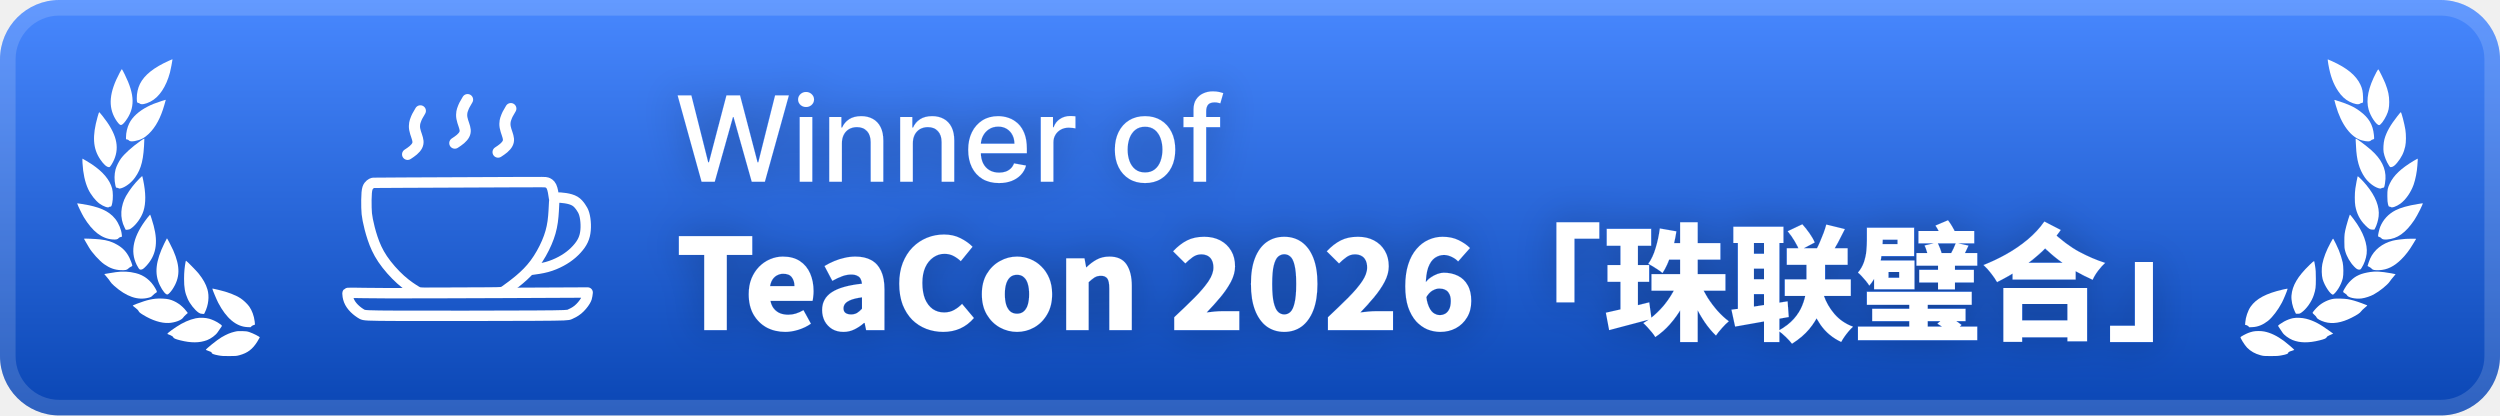
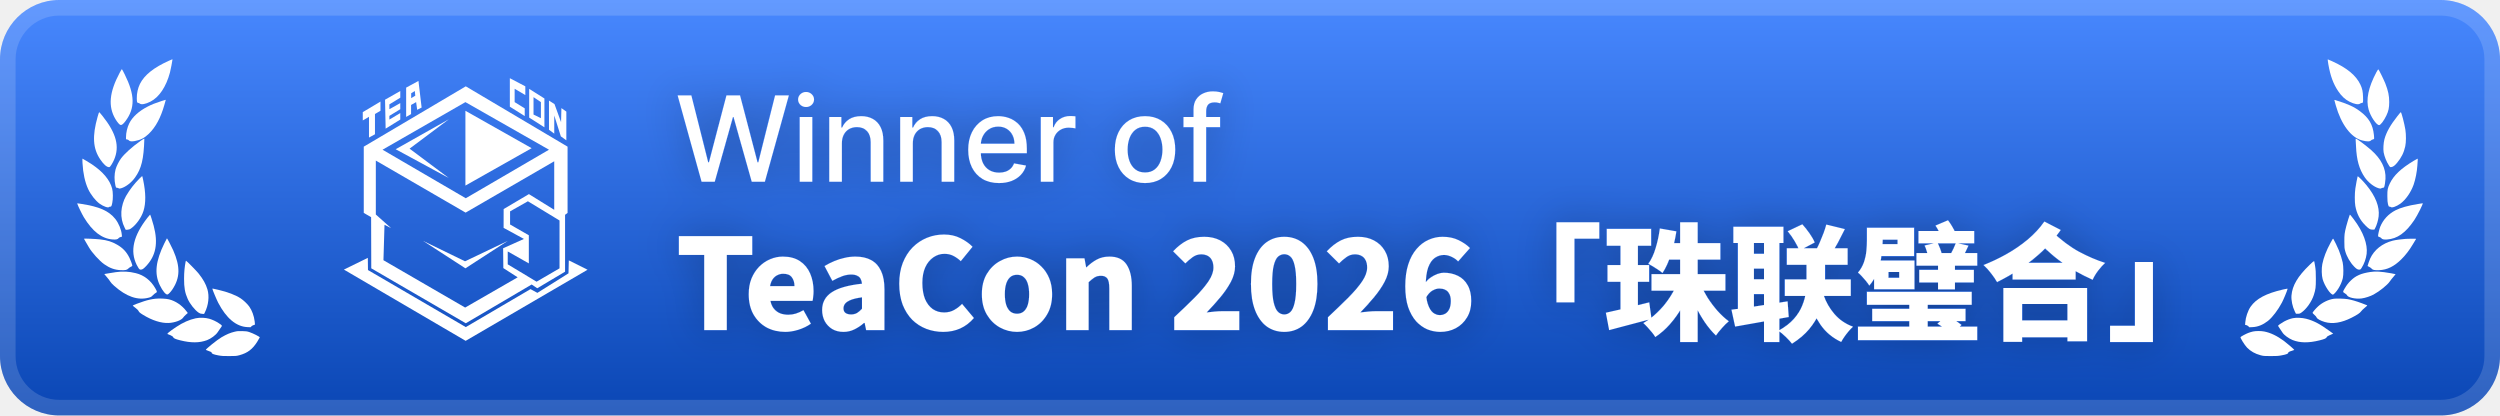
<svg xmlns="http://www.w3.org/2000/svg" width="337" height="56" viewBox="0 0 337 56" fill="none">
  <rect width="337" height="56" rx="8" fill="url(#paint0_linear_19_840)" />
  <rect x="1.05" y="1.05" width="334.9" height="53.9" rx="6.95" stroke="white" stroke-opacity="0.15" stroke-width="2.1" />
  <path d="M22.783 8.183C20.728 9.104 19.471 10.106 18.87 11.3C18.588 11.862 18.43 12.583 18.439 13.252C18.448 13.768 18.473 13.853 18.627 13.87C18.695 13.879 18.797 13.921 18.853 13.968C19.066 14.135 19.624 14.032 20.272 13.704C21.444 13.116 22.399 11.696 22.907 9.786C23.005 9.415 23.252 8.149 23.252 8.013C23.252 7.979 23.184 8.004 22.783 8.183Z" fill="white" />
  <path d="M16.137 9.799C14.73 12.438 14.551 14.348 15.561 16.053C15.809 16.471 16.099 16.812 16.244 16.846C16.401 16.888 16.619 16.722 16.913 16.326C18.226 14.578 18.196 12.805 16.802 10.008C16.614 9.629 16.444 9.317 16.427 9.317C16.41 9.317 16.278 9.535 16.137 9.799Z" fill="white" />
  <path d="M21.768 13.623C20.907 13.9 20.447 14.088 19.884 14.377C18.72 14.979 17.859 15.759 17.433 16.607C17.156 17.157 16.985 17.882 16.985 18.504V18.773L17.139 18.798C17.22 18.815 17.322 18.866 17.36 18.913C17.488 19.058 17.714 19.092 18.136 19.02C18.938 18.879 19.471 18.606 20.067 18.027C20.984 17.14 21.662 15.874 22.148 14.169C22.242 13.832 22.327 13.533 22.335 13.504C22.361 13.435 22.365 13.431 21.768 13.623Z" fill="white" />
  <path d="M13.157 15.742C12.415 18.355 12.522 20.034 13.52 21.497C13.976 22.17 14.389 22.532 14.696 22.532C14.794 22.532 14.845 22.481 15.012 22.221C15.123 22.055 15.289 21.744 15.378 21.535C16.15 19.749 15.681 17.971 13.831 15.648C13.596 15.354 13.387 15.115 13.37 15.115C13.349 15.115 13.251 15.396 13.157 15.742Z" fill="white" />
  <path d="M18.925 19.003C17.77 19.83 16.794 20.712 16.312 21.36C16.03 21.74 15.69 22.417 15.579 22.831C15.4 23.496 15.395 24.272 15.557 25.001C15.621 25.274 15.638 25.303 15.728 25.303C15.788 25.303 15.898 25.333 15.975 25.372C16.107 25.436 16.141 25.436 16.35 25.372C16.956 25.193 17.719 24.609 18.188 23.952C19.07 22.729 19.377 21.467 19.458 18.726C19.458 18.649 19.322 18.721 18.925 19.003Z" fill="white" />
  <path d="M11.12 21.966C11.192 23.351 11.452 24.558 11.887 25.495C12.232 26.237 12.884 27.068 13.426 27.456C13.954 27.836 14.607 28.062 14.705 27.904C14.717 27.878 14.786 27.861 14.854 27.861C15.007 27.861 15.037 27.81 15.135 27.35C15.25 26.817 15.238 25.87 15.114 25.41C14.803 24.255 13.895 23.168 12.399 22.157C12.079 21.944 11.149 21.382 11.115 21.382C11.102 21.382 11.102 21.646 11.12 21.966Z" fill="white" />
  <path d="M18.793 24.076C18.021 24.869 17.531 25.508 16.994 26.412C16.649 26.996 16.393 27.853 16.359 28.552C16.32 29.315 16.465 30.023 16.802 30.692L16.947 30.982L17.199 30.965C17.386 30.952 17.493 30.913 17.629 30.82C18.35 30.325 19.061 29.332 19.343 28.432C19.675 27.375 19.663 25.99 19.3 24.267C19.241 23.969 19.177 23.726 19.164 23.726C19.147 23.726 18.98 23.884 18.793 24.076Z" fill="white" />
  <path d="M10.433 27.495C10.476 27.682 11.06 28.889 11.294 29.272C12.475 31.216 13.737 32.184 15.22 32.282C15.66 32.312 15.886 32.256 15.988 32.103C16.022 32.047 16.133 31.983 16.248 31.954L16.444 31.898L16.414 31.613C16.354 30.943 15.992 30.082 15.536 29.507C14.671 28.424 13.375 27.853 10.941 27.482L10.412 27.405L10.433 27.495Z" fill="white" />
  <path d="M19.88 29.345C17.974 31.787 17.505 33.834 18.422 35.697C18.507 35.867 18.631 36.084 18.695 36.174C18.801 36.319 18.844 36.344 18.972 36.344C19.189 36.344 19.317 36.264 19.68 35.884C21.018 34.482 21.342 32.785 20.715 30.423C20.553 29.826 20.268 28.927 20.234 28.927C20.217 28.927 20.059 29.114 19.88 29.345Z" fill="white" />
  <path d="M22.169 32.772C20.976 35.198 20.788 36.899 21.547 38.455C21.922 39.23 22.361 39.755 22.583 39.695C22.715 39.661 22.996 39.371 23.226 39.034C24.288 37.449 24.322 35.961 23.35 33.744C23.141 33.267 22.544 32.124 22.506 32.124C22.497 32.124 22.348 32.418 22.169 32.772Z" fill="white" />
  <path d="M11.316 32.18C11.316 32.192 11.427 32.393 11.567 32.623C11.704 32.853 11.895 33.181 11.993 33.352C12.399 34.051 13.409 35.168 14.044 35.615C14.786 36.14 15.468 36.383 16.282 36.417C16.9 36.443 17.117 36.396 17.305 36.195C17.373 36.114 17.527 36.012 17.638 35.965C17.748 35.918 17.838 35.85 17.838 35.82C17.838 35.697 17.612 35.078 17.454 34.759C17.049 33.944 16.563 33.429 15.783 32.981C15.071 32.572 14.47 32.384 13.511 32.273C12.94 32.205 11.316 32.133 11.316 32.18Z" fill="white" />
  <path d="M25.025 35.266C24.885 35.965 24.816 36.69 24.812 37.559C24.808 38.783 24.931 39.469 25.302 40.296C25.601 40.965 26.266 41.801 26.769 42.142C26.939 42.261 27.033 42.291 27.246 42.304L27.511 42.321L27.613 42.117C28.103 41.145 28.239 39.942 27.962 39.009C27.749 38.288 27.387 37.64 26.76 36.856C26.483 36.507 25.145 35.151 25.081 35.151C25.064 35.151 25.038 35.202 25.025 35.266Z" fill="white" />
  <path d="M15.621 36.685C15.327 36.728 14.862 36.801 14.581 36.852C14.304 36.899 14.069 36.941 14.057 36.941C14.048 36.941 14.197 37.12 14.389 37.338C14.581 37.555 14.79 37.828 14.854 37.947C14.926 38.08 15.127 38.297 15.391 38.531C17.041 39.994 18.571 40.518 20.033 40.13C20.345 40.049 20.396 40.019 20.609 39.802C20.737 39.67 20.916 39.525 21.005 39.478C21.201 39.376 21.197 39.333 20.946 38.885C20.336 37.807 19.424 37.095 18.307 36.822C17.378 36.592 16.559 36.553 15.621 36.685Z" fill="white" />
  <path d="M28.623 38.919C28.623 39.022 29.203 40.407 29.412 40.808C30.503 42.905 31.842 44.022 33.338 44.094L33.769 44.112L33.901 43.984C33.978 43.911 34.105 43.839 34.186 43.822C34.267 43.809 34.348 43.779 34.357 43.758C34.37 43.741 34.357 43.545 34.331 43.327C34.242 42.581 33.969 41.844 33.594 41.315C33.359 40.983 32.818 40.467 32.46 40.232C31.765 39.772 30.712 39.367 29.433 39.069C28.709 38.902 28.623 38.885 28.623 38.919Z" fill="white" />
  <path d="M20.963 40.266C20.451 40.322 19.978 40.424 19.394 40.612C18.742 40.821 17.906 41.145 17.893 41.191C17.889 41.209 18.051 41.349 18.252 41.498C18.477 41.669 18.639 41.827 18.669 41.903C18.742 42.078 18.857 42.176 19.27 42.432C20.507 43.195 21.739 43.587 22.762 43.536C23.567 43.493 24.467 43.161 24.68 42.824C24.735 42.739 24.897 42.56 25.047 42.428L25.315 42.193L25.136 41.959C24.531 41.157 23.665 40.569 22.779 40.352C22.361 40.249 21.496 40.211 20.963 40.266Z" fill="white" />
  <path d="M26.385 42.905C25.524 43.089 24.659 43.472 23.75 44.078C22.77 44.734 22.408 45.041 22.617 45.041C22.642 45.041 22.8 45.105 22.975 45.186C23.201 45.288 23.303 45.365 23.341 45.45C23.422 45.616 23.614 45.702 24.296 45.876C25.754 46.243 26.884 46.234 27.903 45.855C28.431 45.655 29.079 45.177 29.331 44.798C29.42 44.666 29.595 44.414 29.719 44.235C29.987 43.864 30 43.907 29.497 43.57C29.096 43.302 28.678 43.11 28.218 42.969C27.698 42.816 26.948 42.79 26.385 42.905Z" fill="white" />
  <path d="M31.628 44.717C31.023 44.862 30.567 45.054 29.842 45.476C29.271 45.808 27.677 47.096 27.749 47.168C27.766 47.181 27.945 47.249 28.146 47.322C28.457 47.428 28.521 47.467 28.529 47.547C28.551 47.693 28.798 47.786 29.433 47.906C29.885 47.987 30.107 48.004 30.904 47.999C31.786 47.999 31.867 47.991 32.268 47.884C33.372 47.586 34.046 47.074 34.676 46.064C34.864 45.761 35.017 45.497 35.017 45.48C35.017 45.386 34.118 44.93 33.611 44.764C33.304 44.661 33.159 44.645 32.652 44.632C32.136 44.619 31.995 44.627 31.628 44.717Z" fill="white" />
-   <path d="M54.944 20.808C55.216 20.629 55.488 20.45 55.713 20.255C55.939 20.061 56.118 19.851 56.224 19.647C56.329 19.444 56.361 19.247 56.343 19.036C56.324 18.825 56.256 18.599 56.163 18.323C56.07 18.048 55.953 17.724 55.901 17.421C55.849 17.118 55.864 16.838 55.9 16.63C55.935 16.422 55.992 16.286 56.042 16.154C56.092 16.021 56.133 15.892 56.236 15.69C56.339 15.489 56.502 15.216 56.665 14.943" stroke="white" stroke-width="1.5" stroke-linecap="round" />
-   <path d="M67.14 20.506C67.412 20.327 67.684 20.148 67.909 19.953C68.135 19.759 68.314 19.548 68.419 19.345C68.525 19.142 68.557 18.945 68.538 18.734C68.52 18.523 68.451 18.297 68.359 18.021C68.266 17.746 68.148 17.421 68.097 17.119C68.045 16.816 68.06 16.535 68.095 16.328C68.131 16.119 68.188 15.984 68.238 15.852C68.287 15.719 68.329 15.59 68.432 15.388C68.534 15.187 68.698 14.914 68.861 14.64" stroke="white" stroke-width="1.5" stroke-linecap="round" />
-   <path d="M61.307 19.294C61.579 19.115 61.85 18.936 62.076 18.741C62.301 18.547 62.481 18.336 62.586 18.133C62.692 17.93 62.723 17.733 62.705 17.522C62.687 17.311 62.618 17.085 62.525 16.809C62.432 16.534 62.315 16.209 62.264 15.906C62.212 15.604 62.226 15.323 62.262 15.115C62.298 14.907 62.355 14.772 62.404 14.639C62.454 14.507 62.496 14.377 62.599 14.176C62.701 13.975 62.864 13.701 63.028 13.428" stroke="white" stroke-width="1.5" stroke-linecap="round" />
-   <path d="M78.891 39.432C78.565 39.434 57.682 39.544 52.279 39.523C46.877 39.502 46.839 39.402 46.839 39.554C46.839 39.706 46.877 40.11 47.026 40.497C47.175 40.884 47.435 41.255 47.77 41.585C48.104 41.915 48.498 42.195 48.791 42.356C49.084 42.517 49.268 42.555 53.849 42.57C58.431 42.584 67.409 42.574 71.941 42.55C76.474 42.527 76.561 42.489 76.815 42.375C77.07 42.261 77.493 42.071 77.894 41.743C78.295 41.416 78.675 40.95 78.886 40.594C79.098 40.238 79.128 40.063 79.163 39.836C79.198 39.609 79.206 39.535 79.217 39.431C79.217 39.431 79.217 39.431 78.891 39.432Z" stroke="white" stroke-width="1.4" stroke-linecap="round" stroke-linejoin="round" />
-   <path d="M74.69 26.733C74.603 26.12 74.516 25.507 74.338 25.14C74.16 24.774 73.891 24.656 73.71 24.596C73.528 24.537 73.434 24.536 69.588 24.553C65.742 24.569 58.145 24.603 54.317 24.62C50.489 24.637 50.43 24.639 50.359 24.645C50.288 24.652 50.205 24.663 50.088 24.725C49.971 24.786 49.821 24.897 49.697 25.063C49.574 25.229 49.48 25.443 49.432 25.978C49.384 26.513 49.382 27.365 49.398 27.987C49.413 28.609 49.447 29 49.575 29.651C49.702 30.302 49.924 31.211 50.228 32.121C50.533 33.031 50.921 33.941 51.575 34.914C52.23 35.888 53.152 36.926 54.012 37.696C54.873 38.466 55.672 38.968 56.087 39.219C56.502 39.47 56.534 39.47 58.402 39.464C60.27 39.458 63.974 39.447 65.841 39.435C67.709 39.423 67.741 39.411 68.142 39.125C68.543 38.84 69.314 38.281 70.044 37.665C70.774 37.049 71.462 36.377 72.091 35.53C72.72 34.684 73.29 33.663 73.702 32.706C74.115 31.749 74.366 30.87 74.504 29.89C74.642 28.909 74.666 27.817 74.702 27.251C74.738 26.685 74.785 26.637 75.042 26.627C75.3 26.616 75.766 26.643 76.229 26.715C76.692 26.788 77.151 26.907 77.499 27.116C77.847 27.326 78.085 27.627 78.282 27.909C78.48 28.191 78.638 28.454 78.753 28.843C78.868 29.233 78.941 29.747 78.957 30.259C78.974 30.771 78.935 31.28 78.823 31.733C78.711 32.186 78.527 32.583 78.239 32.994C77.95 33.406 77.559 33.831 77.123 34.208C76.686 34.586 76.205 34.916 75.637 35.221C75.07 35.526 74.415 35.806 73.713 35.996C73.011 36.186 72.261 36.287 71.511 36.387" stroke="white" stroke-width="1.4" stroke-linecap="round" />
+   <path d="M68.727 10.542V14.381L70.733 15.645V14.603L69.374 13.766V11.964L70.813 12.817V11.637L68.727 10.542Z" fill="white" />
+   <path d="M71.333 11.98V15.851L73.388 17.163V13.275L71.333 11.98ZM72.915 15.93L71.919 15.441V13.094L72.915 13.766V15.93Z" fill="white" />
+   <path d="M74.003 13.559V17.494L74.714 18.016V15.567L75.6 18.38L76.343 18.917V15.045L75.678 14.572L75.632 16.467L74.747 14.034L74.003 13.559Z" fill="white" />
+   <path d="M48.902 15.114L51.288 13.692V14.934L50.546 15.367V18.1L49.739 18.542V15.745L48.902 16.236V15.114Z" fill="white" />
+   <path d="M51.905 13.439L53.958 12.27V13.17L52.489 14.07V14.719L53.958 13.897V14.719L52.489 15.619V16.117L53.958 15.241V16.117L51.983 17.342L51.905 13.439Z" fill="white" />
+   <path d="M56.408 10.911L54.749 11.811V15.761L55.413 15.381V14.148L56.093 13.764L56.235 14.805L56.835 14.497L56.408 10.909V10.911ZM55.428 13.233V12.569L55.917 12.269L55.98 12.9L55.427 13.231L55.428 13.233Z" fill="white" />
+   <path d="M57.035 32.473L62.738 36.17L68.442 32.473L62.686 35.223L57.035 32.473Z" fill="white" />
+   <path d="M53.336 20.117L60.51 24.005L55.211 20.039L60.51 16.072L53.336 20.117Z" fill="white" />
+   <path d="M62.738 14.934V25.016L71.666 19.975L62.738 14.934Z" fill="white" />
+   <path d="M62.786 11.637L49.035 19.769V28.702L50.027 29.273L50.047 36.17L62.788 43.575L71.668 38.35L72.421 38.856L76.171 36.623V28.955L76.508 28.702V19.769L62.786 11.637ZM62.738 13.766L74.003 20.181L62.785 26.723L51.566 20.181L62.736 13.766H62.738ZM62.702 41.459L51.689 35.077L51.831 30.305L52.716 30.747L50.661 28.914V21.645L62.764 28.661L74.71 21.741V28.283L71.297 26.166L67.891 28.181L67.885 30.716L70.628 32.209L67.821 33.464L67.85 36.139L69.78 37.383L62.702 41.459ZM75.427 36.17L72.33 37.972L68.442 35.633V33.895L71.286 35.506V31.714L68.758 30.261V28.491L71.16 27.131L75.425 29.722V36.169L75.427 36.17Z" fill="white" />
+   <path d="M49.582 34.759L46.358 36.339L62.771 45.945L79.202 36.361L76.674 35.097L76.632 36.845L72.439 39.478L71.513 38.974L62.786 44.092L49.603 36.403L49.582 34.759Z" fill="white" />
  <g filter="url(#filter0_d_19_840)">
    <path d="M94.574 24.5L91.347 12.864H93.194L95.461 21.875H95.569L97.927 12.864H99.756L102.114 21.881H102.222L104.483 12.864H106.336L103.103 24.5H101.336L98.887 15.784H98.796L96.347 24.5H94.574ZM107.8 24.5V15.773H109.499V24.5H107.8ZM108.658 14.426C108.363 14.426 108.109 14.328 107.897 14.131C107.689 13.93 107.584 13.691 107.584 13.415C107.584 13.134 107.689 12.896 107.897 12.699C108.109 12.498 108.363 12.398 108.658 12.398C108.954 12.398 109.206 12.498 109.414 12.699C109.626 12.896 109.732 13.134 109.732 13.415C109.732 13.691 109.626 13.93 109.414 14.131C109.206 14.328 108.954 14.426 108.658 14.426ZM113.483 19.318V24.5H111.785V15.773H113.415V17.193H113.523C113.724 16.731 114.038 16.36 114.466 16.079C114.898 15.799 115.442 15.659 116.097 15.659C116.692 15.659 117.213 15.784 117.66 16.034C118.107 16.28 118.453 16.648 118.699 17.136C118.946 17.625 119.069 18.229 119.069 18.949V24.5H117.37V19.153C117.37 18.521 117.205 18.026 116.876 17.671C116.546 17.311 116.093 17.131 115.518 17.131C115.124 17.131 114.773 17.216 114.466 17.386C114.163 17.557 113.923 17.807 113.745 18.136C113.571 18.462 113.483 18.856 113.483 19.318ZM123.046 19.318V24.5H121.347V15.773H122.978V17.193H123.086C123.287 16.731 123.601 16.36 124.029 16.079C124.461 15.799 125.004 15.659 125.66 15.659C126.254 15.659 126.775 15.784 127.222 16.034C127.669 16.28 128.016 16.648 128.262 17.136C128.508 17.625 128.631 18.229 128.631 18.949V24.5H126.932V19.153C126.932 18.521 126.768 18.026 126.438 17.671C126.108 17.311 125.656 17.131 125.08 17.131C124.686 17.131 124.336 17.216 124.029 17.386C123.726 17.557 123.485 17.807 123.307 18.136C123.133 18.462 123.046 18.856 123.046 19.318ZM134.671 24.676C133.811 24.676 133.071 24.492 132.449 24.125C131.832 23.754 131.355 23.233 131.018 22.562C130.684 21.888 130.518 21.099 130.518 20.193C130.518 19.299 130.684 18.511 131.018 17.829C131.355 17.148 131.824 16.616 132.427 16.233C133.033 15.85 133.741 15.659 134.552 15.659C135.044 15.659 135.521 15.741 135.983 15.903C136.446 16.066 136.86 16.322 137.228 16.671C137.595 17.019 137.885 17.472 138.097 18.028C138.309 18.581 138.415 19.254 138.415 20.046V20.648H131.478V19.375H136.751C136.751 18.928 136.66 18.532 136.478 18.188C136.296 17.839 136.04 17.564 135.711 17.364C135.385 17.163 135.002 17.062 134.563 17.062C134.086 17.062 133.669 17.18 133.313 17.415C132.961 17.646 132.688 17.949 132.495 18.324C132.305 18.695 132.211 19.099 132.211 19.534V20.528C132.211 21.112 132.313 21.608 132.518 22.017C132.726 22.426 133.016 22.739 133.387 22.954C133.758 23.167 134.192 23.273 134.688 23.273C135.01 23.273 135.304 23.227 135.569 23.136C135.834 23.042 136.063 22.901 136.256 22.716C136.449 22.53 136.597 22.301 136.699 22.028L138.307 22.318C138.179 22.792 137.947 23.206 137.614 23.562C137.285 23.915 136.87 24.189 136.37 24.386C135.874 24.579 135.307 24.676 134.671 24.676ZM140.3 24.5V15.773H141.942V17.159H142.033C142.192 16.689 142.473 16.32 142.874 16.051C143.279 15.778 143.738 15.642 144.249 15.642C144.355 15.642 144.48 15.646 144.624 15.653C144.772 15.661 144.887 15.671 144.971 15.682V17.307C144.903 17.288 144.781 17.267 144.607 17.244C144.433 17.218 144.259 17.204 144.084 17.204C143.683 17.204 143.325 17.29 143.01 17.46C142.7 17.627 142.454 17.86 142.272 18.159C142.09 18.454 141.999 18.792 141.999 19.171V24.5H140.3ZM154.351 24.676C153.533 24.676 152.819 24.489 152.209 24.114C151.599 23.739 151.126 23.214 150.789 22.54C150.452 21.866 150.283 21.078 150.283 20.176C150.283 19.271 150.452 18.479 150.789 17.801C151.126 17.123 151.599 16.597 152.209 16.222C152.819 15.847 153.533 15.659 154.351 15.659C155.17 15.659 155.884 15.847 156.493 16.222C157.103 16.597 157.577 17.123 157.914 17.801C158.251 18.479 158.42 19.271 158.42 20.176C158.42 21.078 158.251 21.866 157.914 22.54C157.577 23.214 157.103 23.739 156.493 24.114C155.884 24.489 155.17 24.676 154.351 24.676ZM154.357 23.25C154.887 23.25 155.327 23.11 155.675 22.829C156.024 22.549 156.281 22.176 156.448 21.71C156.618 21.244 156.704 20.731 156.704 20.171C156.704 19.614 156.618 19.102 156.448 18.636C156.281 18.167 156.024 17.79 155.675 17.506C155.327 17.222 154.887 17.079 154.357 17.079C153.823 17.079 153.38 17.222 153.028 17.506C152.679 17.79 152.42 18.167 152.249 18.636C152.082 19.102 151.999 19.614 151.999 20.171C151.999 20.731 152.082 21.244 152.249 21.71C152.42 22.176 152.679 22.549 153.028 22.829C153.38 23.11 153.823 23.25 154.357 23.25ZM164.469 15.773V17.136H159.537V15.773H164.469ZM160.89 24.5V14.761C160.89 14.216 161.009 13.763 161.248 13.403C161.486 13.04 161.803 12.769 162.197 12.591C162.59 12.409 163.019 12.318 163.481 12.318C163.822 12.318 164.113 12.347 164.356 12.403C164.598 12.456 164.778 12.506 164.895 12.551L164.498 13.926C164.418 13.903 164.316 13.877 164.191 13.847C164.066 13.812 163.914 13.796 163.736 13.796C163.323 13.796 163.028 13.898 162.85 14.102C162.676 14.307 162.589 14.602 162.589 14.989V24.5H160.89Z" fill="white" />
    <path d="M94.928 44.5V34.368H91.511V31.835H101.405V34.368H97.971V44.5H94.928ZM105.858 44.738C104.929 44.738 104.09 44.54 103.342 44.143C102.605 43.735 102.016 43.151 101.574 42.392C101.143 41.633 100.928 40.72 100.928 39.655C100.928 38.873 101.053 38.17 101.302 37.547C101.563 36.924 101.908 36.391 102.339 35.949C102.781 35.507 103.274 35.173 103.818 34.946C104.373 34.708 104.94 34.589 105.518 34.589C106.447 34.589 107.218 34.793 107.83 35.201C108.442 35.609 108.901 36.164 109.207 36.867C109.513 37.57 109.666 38.363 109.666 39.247C109.666 39.519 109.649 39.774 109.615 40.012C109.592 40.25 109.564 40.431 109.53 40.556H103.852C103.943 40.998 104.101 41.355 104.328 41.627C104.555 41.899 104.832 42.103 105.161 42.239C105.49 42.364 105.858 42.426 106.266 42.426C106.617 42.426 106.957 42.375 107.286 42.273C107.615 42.171 107.955 42.018 108.306 41.814L109.309 43.633C108.81 43.984 108.249 44.256 107.626 44.449C107.014 44.642 106.425 44.738 105.858 44.738ZM103.801 38.567H107.099C107.099 38.091 106.98 37.694 106.742 37.377C106.515 37.06 106.124 36.901 105.569 36.901C105.297 36.901 105.036 36.963 104.787 37.088C104.549 37.201 104.339 37.383 104.158 37.632C103.988 37.87 103.869 38.182 103.801 38.567ZM113.698 44.738C113.109 44.738 112.599 44.608 112.168 44.347C111.738 44.075 111.403 43.718 111.165 43.276C110.939 42.823 110.825 42.33 110.825 41.797C110.825 40.777 111.25 39.984 112.1 39.417C112.95 38.839 114.316 38.448 116.197 38.244C116.175 37.983 116.112 37.762 116.01 37.581C115.908 37.388 115.75 37.247 115.534 37.156C115.33 37.054 115.064 37.003 114.735 37.003C114.35 37.003 113.953 37.077 113.545 37.224C113.137 37.371 112.69 37.581 112.202 37.853L111.148 35.864C111.579 35.603 112.015 35.382 112.457 35.201C112.911 35.008 113.375 34.861 113.851 34.759C114.327 34.646 114.815 34.589 115.313 34.589C116.152 34.589 116.86 34.748 117.438 35.065C118.016 35.382 118.458 35.87 118.764 36.527C119.07 37.173 119.223 38 119.223 39.009V44.5H116.758L116.554 43.531H116.469C116.073 43.882 115.642 44.171 115.177 44.398C114.724 44.625 114.231 44.738 113.698 44.738ZM114.735 42.392C115.041 42.392 115.308 42.324 115.534 42.188C115.761 42.052 115.982 41.865 116.197 41.627V40.08C115.574 40.159 115.075 40.273 114.701 40.42C114.339 40.567 114.078 40.737 113.919 40.93C113.772 41.123 113.698 41.332 113.698 41.559C113.698 41.842 113.789 42.052 113.97 42.188C114.163 42.324 114.418 42.392 114.735 42.392ZM127.153 44.738C126.348 44.738 125.589 44.602 124.875 44.33C124.161 44.058 123.526 43.65 122.971 43.106C122.427 42.551 121.996 41.871 121.679 41.066C121.373 40.25 121.22 39.309 121.22 38.244C121.22 37.19 121.379 36.255 121.696 35.439C122.025 34.612 122.467 33.915 123.022 33.348C123.589 32.781 124.235 32.351 124.96 32.056C125.685 31.761 126.45 31.614 127.255 31.614C128.082 31.614 128.819 31.778 129.465 32.107C130.122 32.436 130.666 32.821 131.097 33.263L129.516 35.201C129.199 34.906 128.864 34.668 128.513 34.487C128.162 34.306 127.759 34.215 127.306 34.215C126.762 34.215 126.263 34.374 125.81 34.691C125.357 34.997 124.994 35.445 124.722 36.034C124.461 36.612 124.331 37.315 124.331 38.142C124.331 38.981 124.45 39.7 124.688 40.301C124.937 40.89 125.283 41.344 125.725 41.661C126.167 41.967 126.683 42.12 127.272 42.12C127.782 42.12 128.235 42.007 128.632 41.78C129.04 41.553 129.391 41.281 129.686 40.964L131.284 42.868C130.751 43.491 130.134 43.962 129.431 44.279C128.74 44.585 127.98 44.738 127.153 44.738ZM137.098 44.738C136.282 44.738 135.511 44.54 134.786 44.143C134.06 43.735 133.471 43.151 133.018 42.392C132.576 41.633 132.355 40.72 132.355 39.655C132.355 38.59 132.576 37.683 133.018 36.935C133.471 36.176 134.06 35.598 134.786 35.201C135.511 34.793 136.282 34.589 137.098 34.589C137.71 34.589 138.299 34.702 138.866 34.929C139.432 35.156 139.937 35.49 140.379 35.932C140.821 36.363 141.172 36.89 141.433 37.513C141.693 38.136 141.824 38.85 141.824 39.655C141.824 40.72 141.597 41.633 141.144 42.392C140.702 43.151 140.118 43.735 139.393 44.143C138.679 44.54 137.914 44.738 137.098 44.738ZM137.098 42.29C137.472 42.29 137.778 42.182 138.016 41.967C138.265 41.752 138.446 41.446 138.56 41.049C138.673 40.652 138.73 40.188 138.73 39.655C138.73 39.122 138.673 38.663 138.56 38.278C138.446 37.881 138.265 37.575 138.016 37.36C137.778 37.145 137.472 37.037 137.098 37.037C136.724 37.037 136.412 37.145 136.163 37.36C135.925 37.575 135.743 37.881 135.619 38.278C135.505 38.663 135.449 39.122 135.449 39.655C135.449 40.188 135.505 40.652 135.619 41.049C135.743 41.446 135.925 41.752 136.163 41.967C136.412 42.182 136.724 42.29 137.098 42.29ZM143.723 44.5V34.827H146.188L146.409 36.034H146.46C146.857 35.637 147.304 35.297 147.803 35.014C148.313 34.731 148.897 34.589 149.554 34.589C150.608 34.589 151.373 34.94 151.849 35.643C152.325 36.346 152.563 37.303 152.563 38.516V44.5H149.537V38.89C149.537 38.221 149.446 37.768 149.265 37.53C149.084 37.292 148.8 37.173 148.415 37.173C148.075 37.173 147.786 37.247 147.548 37.394C147.31 37.541 147.044 37.757 146.749 38.04V44.5H143.723ZM158.287 44.5V42.766C159.307 41.814 160.214 40.941 161.007 40.148C161.812 39.343 162.441 38.607 162.894 37.938C163.348 37.269 163.574 36.646 163.574 36.068C163.574 35.671 163.506 35.343 163.37 35.082C163.246 34.821 163.059 34.623 162.809 34.487C162.56 34.351 162.265 34.283 161.925 34.283C161.495 34.283 161.104 34.413 160.752 34.674C160.412 34.923 160.089 35.201 159.783 35.507L158.134 33.875C158.758 33.218 159.387 32.73 160.021 32.413C160.667 32.084 161.438 31.92 162.333 31.92C163.149 31.92 163.869 32.084 164.492 32.413C165.116 32.742 165.603 33.206 165.954 33.807C166.306 34.396 166.481 35.093 166.481 35.898C166.481 36.578 166.294 37.275 165.92 37.989C165.546 38.692 165.065 39.394 164.475 40.097C163.897 40.788 163.291 41.463 162.656 42.12C162.974 42.075 163.325 42.035 163.71 42.001C164.107 41.967 164.447 41.95 164.73 41.95H167.059V44.5H158.287ZM173.118 44.738C172.222 44.738 171.435 44.494 170.755 44.007C170.086 43.508 169.565 42.783 169.191 41.831C168.817 40.868 168.63 39.683 168.63 38.278C168.63 36.873 168.817 35.7 169.191 34.759C169.565 33.818 170.086 33.11 170.755 32.634C171.435 32.158 172.222 31.92 173.118 31.92C174.013 31.92 174.795 32.158 175.464 32.634C176.132 33.11 176.654 33.818 177.028 34.759C177.402 35.7 177.589 36.873 177.589 38.278C177.589 39.683 177.402 40.868 177.028 41.831C176.654 42.783 176.132 43.508 175.464 44.007C174.795 44.494 174.013 44.738 173.118 44.738ZM173.118 42.392C173.424 42.392 173.696 42.284 173.934 42.069C174.183 41.842 174.376 41.434 174.512 40.845C174.659 40.244 174.733 39.389 174.733 38.278C174.733 37.167 174.659 36.323 174.512 35.745C174.376 35.167 174.183 34.776 173.934 34.572C173.696 34.368 173.424 34.266 173.118 34.266C172.823 34.266 172.551 34.368 172.302 34.572C172.052 34.776 171.854 35.167 171.707 35.745C171.559 36.323 171.486 37.167 171.486 38.278C171.486 39.389 171.559 40.244 171.707 40.845C171.854 41.434 172.052 41.842 172.302 42.069C172.551 42.284 172.823 42.392 173.118 42.392ZM179.006 44.5V42.766C180.026 41.814 180.933 40.941 181.726 40.148C182.531 39.343 183.16 38.607 183.613 37.938C184.066 37.269 184.293 36.646 184.293 36.068C184.293 35.671 184.225 35.343 184.089 35.082C183.964 34.821 183.777 34.623 183.528 34.487C183.279 34.351 182.984 34.283 182.644 34.283C182.213 34.283 181.822 34.413 181.471 34.674C181.131 34.923 180.808 35.201 180.502 35.507L178.853 33.875C179.476 33.218 180.105 32.73 180.74 32.413C181.386 32.084 182.157 31.92 183.052 31.92C183.868 31.92 184.588 32.084 185.211 32.413C185.834 32.742 186.322 33.206 186.673 33.807C187.024 34.396 187.2 35.093 187.2 35.898C187.2 36.578 187.013 37.275 186.639 37.989C186.265 38.692 185.783 39.394 185.194 40.097C184.616 40.788 184.01 41.463 183.375 42.12C183.692 42.075 184.044 42.035 184.429 42.001C184.826 41.967 185.166 41.95 185.449 41.95H187.778V44.5H179.006ZM194.159 44.738C193.559 44.738 192.975 44.625 192.408 44.398C191.853 44.16 191.349 43.797 190.895 43.31C190.453 42.811 190.096 42.177 189.824 41.406C189.564 40.624 189.433 39.683 189.433 38.584C189.433 37.439 189.569 36.453 189.841 35.626C190.113 34.787 190.487 34.096 190.963 33.552C191.439 32.997 191.978 32.589 192.578 32.328C193.179 32.056 193.802 31.92 194.448 31.92C195.287 31.92 196.012 32.073 196.624 32.379C197.248 32.685 197.758 33.036 198.154 33.433L196.556 35.235C196.352 35.008 196.075 34.81 195.723 34.64C195.372 34.459 195.015 34.368 194.652 34.368C194.199 34.368 193.785 34.498 193.411 34.759C193.037 35.02 192.737 35.456 192.51 36.068C192.295 36.68 192.187 37.519 192.187 38.584C192.187 39.604 192.278 40.397 192.459 40.964C192.652 41.531 192.89 41.927 193.173 42.154C193.468 42.369 193.768 42.477 194.074 42.477C194.346 42.477 194.596 42.415 194.822 42.29C195.049 42.154 195.23 41.95 195.366 41.678C195.502 41.395 195.57 41.026 195.57 40.573C195.57 40.142 195.497 39.808 195.349 39.57C195.213 39.321 195.026 39.145 194.788 39.043C194.562 38.941 194.307 38.89 194.023 38.89C193.717 38.89 193.4 38.986 193.071 39.179C192.754 39.36 192.465 39.689 192.204 40.165L192.068 38.21C192.284 37.904 192.539 37.643 192.833 37.428C193.139 37.213 193.451 37.048 193.768 36.935C194.086 36.822 194.369 36.765 194.618 36.765C195.321 36.765 195.95 36.901 196.505 37.173C197.072 37.445 197.514 37.864 197.831 38.431C198.16 38.986 198.324 39.7 198.324 40.573C198.324 41.434 198.132 42.177 197.746 42.8C197.372 43.423 196.868 43.905 196.233 44.245C195.61 44.574 194.919 44.738 194.159 44.738ZM209.806 29.965H215.586V32.175H212.237V40.76H209.806V29.965ZM222.624 36.952H232.586V39.179H222.624V36.952ZM224.63 32.77H231.906V34.997H224.63V32.77ZM226.483 29.965H228.846V46.115H226.483V29.965ZM226.058 38.261L227.928 38.839C227.599 39.746 227.197 40.613 226.721 41.44C226.245 42.267 225.706 43.021 225.106 43.701C224.505 44.381 223.848 44.959 223.134 45.435C223.02 45.242 222.867 45.027 222.675 44.789C222.482 44.551 222.284 44.324 222.08 44.109C221.876 43.882 221.689 43.695 221.519 43.548C222.176 43.174 222.794 42.709 223.372 42.154C223.961 41.599 224.482 40.987 224.936 40.318C225.4 39.649 225.774 38.964 226.058 38.261ZM229.169 38.193C229.441 38.828 229.775 39.468 230.172 40.114C230.58 40.749 231.027 41.344 231.515 41.899C232.013 42.454 232.523 42.925 233.045 43.31C232.773 43.525 232.467 43.826 232.127 44.211C231.787 44.585 231.515 44.925 231.311 45.231C230.789 44.732 230.291 44.137 229.815 43.446C229.339 42.743 228.908 41.99 228.523 41.185C228.137 40.369 227.803 39.553 227.52 38.737L229.169 38.193ZM223.746 30.798L225.973 31.189C225.814 32.254 225.57 33.291 225.242 34.3C224.924 35.297 224.545 36.13 224.103 36.799C223.967 36.674 223.78 36.533 223.542 36.374C223.315 36.215 223.077 36.062 222.828 35.915C222.59 35.768 222.38 35.649 222.199 35.558C222.607 34.991 222.935 34.283 223.185 33.433C223.445 32.572 223.632 31.693 223.746 30.798ZM216.589 30.849H222.573V33.127H216.589V30.849ZM216.691 35.728H222.301V37.989H216.691V35.728ZM216.47 42.154C217.229 41.995 218.13 41.791 219.173 41.542C220.227 41.293 221.275 41.032 222.318 40.76L222.624 42.987C221.66 43.248 220.674 43.508 219.666 43.769C218.668 44.03 217.75 44.273 216.912 44.5L216.47 42.154ZM218.442 31.75H220.788V42.137L218.442 42.494V31.75ZM240.865 33.467H249.059V35.694H240.865V33.467ZM240.593 37.666H249.484V39.893H240.593V37.666ZM243.517 35.422H246.016V38.006C246.016 38.607 245.959 39.264 245.846 39.978C245.744 40.692 245.54 41.423 245.234 42.171C244.928 42.908 244.48 43.633 243.891 44.347C243.301 45.061 242.525 45.724 241.562 46.336C241.369 46.075 241.091 45.769 240.729 45.418C240.377 45.078 240.043 44.8 239.726 44.585C240.61 44.098 241.307 43.565 241.817 42.987C242.327 42.398 242.701 41.803 242.939 41.202C243.188 40.601 243.347 40.023 243.415 39.468C243.483 38.913 243.517 38.414 243.517 37.972V35.422ZM245.812 39.757C246.14 40.72 246.633 41.582 247.291 42.341C247.948 43.1 248.781 43.667 249.79 44.041C249.608 44.2 249.416 44.398 249.212 44.636C249.008 44.874 248.815 45.123 248.634 45.384C248.452 45.645 248.305 45.883 248.192 46.098C247.036 45.554 246.106 44.778 245.404 43.769C244.701 42.749 244.146 41.565 243.738 40.216L245.812 39.757ZM246.186 30.271L248.685 30.883C248.379 31.506 248.067 32.113 247.75 32.702C247.432 33.28 247.138 33.779 246.866 34.198L244.86 33.603C245.03 33.297 245.194 32.951 245.353 32.566C245.523 32.181 245.681 31.79 245.829 31.393C245.976 30.985 246.095 30.611 246.186 30.271ZM240.984 31.172L242.956 30.237C243.284 30.6 243.607 31.008 243.925 31.461C244.242 31.914 244.474 32.322 244.622 32.685L242.565 33.773C242.429 33.41 242.213 32.985 241.919 32.498C241.624 31.999 241.312 31.557 240.984 31.172ZM233.657 30.56H240.406V32.753H233.657V30.56ZM235.612 34.215H238.536V36.204H235.612V34.215ZM235.612 37.649H238.536V39.638H235.612V37.649ZM234.269 31.75H236.428V42.307H234.269V31.75ZM237.788 31.733H239.862V46.115H237.788V31.733ZM233.402 41.746C234.048 41.667 234.784 41.57 235.612 41.457C236.45 41.332 237.329 41.196 238.247 41.049C239.165 40.902 240.071 40.76 240.967 40.624L241.12 42.732C239.873 42.959 238.609 43.185 237.329 43.412C236.048 43.639 234.903 43.843 233.895 44.024L233.402 41.746ZM251.66 39.332H265.787V41.083H251.66V39.332ZM258.613 31.138H266.127V32.804H258.613V31.138ZM258.341 34.113H266.535V35.813H258.341V34.113ZM258.715 36.374H266.076V38.074H258.715V36.374ZM252.374 41.627H264.954V43.293H252.374V41.627ZM250.453 44.024H266.535V45.86H250.453V44.024ZM257.372 40.318H259.854V44.908H257.372V40.318ZM261.248 34.878H263.526V39.009H261.248V34.878ZM252.765 30.696H258.018V34.521H252.765V32.906H255.791V32.311H252.765V30.696ZM251.66 30.696H253.785V32.413C253.785 33.014 253.734 33.677 253.632 34.402C253.541 35.127 253.365 35.853 253.105 36.578C252.844 37.292 252.47 37.932 251.983 38.499C251.892 38.34 251.75 38.142 251.558 37.904C251.365 37.666 251.167 37.439 250.963 37.224C250.759 36.997 250.589 36.839 250.453 36.748C250.827 36.306 251.099 35.83 251.269 35.32C251.439 34.81 251.546 34.3 251.592 33.79C251.637 33.269 251.66 32.793 251.66 32.362V30.696ZM263.662 32.736L265.345 33.11C265.197 33.416 265.067 33.694 264.954 33.943C264.84 34.181 264.727 34.402 264.614 34.606L262.948 34.266C263.072 34.051 263.203 33.796 263.339 33.501C263.475 33.206 263.582 32.951 263.662 32.736ZM261.163 43.633L262.438 42.528C262.778 42.709 263.135 42.919 263.509 43.157C263.883 43.395 264.183 43.61 264.41 43.803L263.101 45.061C262.885 44.846 262.585 44.602 262.2 44.33C261.826 44.047 261.48 43.814 261.163 43.633ZM259.446 33.093L261.163 32.685C261.287 32.934 261.406 33.206 261.52 33.501C261.633 33.796 261.712 34.051 261.758 34.266L259.939 34.742C259.916 34.515 259.854 34.249 259.752 33.943C259.661 33.626 259.559 33.342 259.446 33.093ZM254.567 36.663V37.445H256.012V36.663H254.567ZM252.629 35.116H258.069V38.992H252.629V35.116ZM260.908 30.407L262.591 29.693C262.783 29.942 262.976 30.231 263.169 30.56C263.361 30.877 263.497 31.155 263.577 31.393L261.792 32.175C261.724 31.937 261.605 31.654 261.435 31.325C261.265 30.985 261.089 30.679 260.908 30.407ZM271.295 35.422H279.795V37.683H271.295V35.422ZM271.142 43.191H279.727V45.469H271.142V43.191ZM270.054 38.822H281.342V46.013H278.69V40.981H272.587V46.081H270.054V38.822ZM275.579 29.863L277.789 31.002C277.063 32.033 276.236 32.985 275.307 33.858C274.389 34.719 273.408 35.501 272.366 36.204C271.323 36.895 270.269 37.502 269.204 38.023C269 37.66 268.733 37.269 268.405 36.85C268.076 36.419 267.736 36.045 267.385 35.728C268.416 35.32 269.442 34.833 270.462 34.266C271.493 33.688 272.451 33.031 273.335 32.294C274.219 31.557 274.967 30.747 275.579 29.863ZM276.531 31.138C277.8 32.339 279.035 33.269 280.237 33.926C281.449 34.572 282.628 35.076 283.773 35.439C283.455 35.722 283.138 36.074 282.821 36.493C282.503 36.912 282.26 37.32 282.09 37.717C281.296 37.354 280.492 36.946 279.676 36.493C278.871 36.028 278.032 35.456 277.16 34.776C276.298 34.085 275.386 33.235 274.423 32.226L276.531 31.138ZM290.216 46.115H284.436V43.905H287.785V35.32H290.216V46.115Z" fill="white" />
  </g>
  <path d="M313.861 8.669C314.134 10.229 314.522 11.299 315.187 12.288C315.634 12.957 316.129 13.418 316.713 13.708C317.369 14.04 317.919 14.138 318.137 13.968C318.196 13.921 318.29 13.882 318.35 13.882C318.546 13.882 318.563 13.81 318.537 13.085C318.516 12.326 318.439 11.969 318.192 11.427C317.608 10.174 316.393 9.164 314.339 8.239C314.049 8.107 313.797 8 313.78 8C313.763 8 313.797 8.303 313.861 8.669Z" fill="white" />
  <path d="M320.327 9.756C319.249 11.785 318.904 13.456 319.296 14.794C319.564 15.724 320.344 16.866 320.703 16.866C320.903 16.866 321.355 16.269 321.687 15.566C321.977 14.957 322.062 14.543 322.067 13.755C322.067 12.902 321.93 12.25 321.551 11.274C321.376 10.818 320.694 9.428 320.617 9.364C320.575 9.33 320.506 9.424 320.327 9.756Z" fill="white" />
  <path d="M314.671 13.486C314.671 13.503 314.756 13.827 314.863 14.202C315.596 16.781 316.922 18.546 318.405 18.929C319.091 19.104 319.467 19.1 319.624 18.916C319.663 18.87 319.765 18.818 319.85 18.801C319.935 18.789 320.016 18.746 320.029 18.712C320.042 18.682 320.029 18.448 320.004 18.192C319.859 16.789 319.322 15.882 318.115 14.986C317.297 14.377 316.466 14.006 314.769 13.482C314.714 13.465 314.671 13.465 314.671 13.486Z" fill="white" />
  <path d="M323.175 15.651C322.216 16.87 321.683 17.812 321.423 18.763C321.291 19.236 321.24 20.127 321.316 20.541C321.427 21.133 321.704 21.815 322.037 22.318C322.182 22.54 322.19 22.544 322.352 22.523C322.591 22.488 322.813 22.326 323.119 21.96C323.708 21.252 324.044 20.575 324.228 19.722C324.347 19.185 324.351 18.153 324.245 17.484C324.108 16.64 323.712 15.118 323.627 15.118C323.605 15.118 323.405 15.357 323.175 15.651Z" fill="white" />
  <path d="M317.544 18.899C317.557 19.015 317.578 19.381 317.591 19.722C317.668 21.564 318.017 22.804 318.767 23.904C319.232 24.581 320.004 25.191 320.634 25.374C320.843 25.438 320.877 25.438 321.01 25.374C321.086 25.336 321.197 25.306 321.253 25.306C321.312 25.306 321.368 25.272 321.385 25.229C321.457 25.038 321.542 24.517 321.564 24.113C321.636 22.71 320.993 21.419 319.624 20.221C318.878 19.569 317.706 18.699 317.578 18.699C317.54 18.699 317.531 18.754 317.544 18.899Z" fill="white" />
  <path d="M325.404 21.657C323.665 22.697 322.676 23.631 322.148 24.731C321.849 25.361 321.811 25.553 321.815 26.436C321.82 27.045 321.837 27.267 321.9 27.523C321.977 27.825 321.99 27.842 322.109 27.855C322.182 27.864 322.254 27.889 322.28 27.91C322.425 28.051 323.03 27.838 323.559 27.463C324.279 26.947 324.995 25.924 325.362 24.88C325.609 24.164 325.809 23.145 325.86 22.322C325.873 22.101 325.895 21.798 325.907 21.649C325.916 21.504 325.912 21.384 325.895 21.384C325.877 21.384 325.656 21.508 325.404 21.657Z" fill="white" />
  <path d="M317.808 23.776C317.761 23.916 317.57 24.939 317.501 25.413C317.403 26.095 317.403 27.237 317.497 27.761C317.685 28.801 318.115 29.645 318.827 30.357C319.321 30.856 319.483 30.954 319.803 30.954H320.063L320.178 30.741C320.379 30.378 320.587 29.667 320.643 29.159C320.783 27.864 320.229 26.453 318.976 24.931C318.486 24.338 317.838 23.691 317.808 23.776Z" fill="white" />
  <path d="M325.933 27.501C324.603 27.714 323.58 28.004 322.911 28.349C321.956 28.844 321.257 29.599 320.86 30.553C320.72 30.89 320.528 31.742 320.566 31.849C320.579 31.879 320.669 31.93 320.758 31.956C320.856 31.981 320.958 32.045 320.997 32.101C321.099 32.258 321.321 32.314 321.764 32.284C323.158 32.19 324.275 31.397 325.443 29.671C325.877 29.023 326.696 27.386 326.576 27.399C326.559 27.403 326.27 27.446 325.933 27.501Z" fill="white" />
  <path d="M316.747 28.955C316.7 29.04 316.376 30.089 316.278 30.485C316.039 31.427 316.014 31.632 316.018 32.552C316.018 33.362 316.027 33.456 316.133 33.844C316.329 34.569 316.794 35.379 317.348 35.945C317.646 36.252 317.804 36.346 318.017 36.346C318.175 36.346 318.2 36.329 318.333 36.129C318.686 35.587 318.938 34.888 319.023 34.219C319.181 32.923 318.571 31.265 317.31 29.59C316.883 29.019 316.781 28.904 316.747 28.955Z" fill="white" />
  <path d="M314.155 32.731C313.571 33.814 313.235 34.692 313.051 35.583C312.928 36.167 312.949 37.126 313.09 37.625C313.341 38.511 314.143 39.714 314.475 39.714C314.59 39.714 314.965 39.3 315.221 38.882C315.49 38.456 315.711 37.932 315.814 37.489C315.92 37.02 315.907 35.903 315.792 35.366C315.681 34.876 315.481 34.236 315.281 33.746C315.114 33.337 314.62 32.314 314.535 32.199C314.484 32.135 314.441 32.194 314.155 32.731Z" fill="white" />
  <path d="M324.304 32.199C323.746 32.233 322.932 32.344 322.544 32.442C321.129 32.804 320.025 33.682 319.488 34.876C319.385 35.106 319.147 35.792 319.147 35.86C319.147 35.869 319.249 35.924 319.373 35.98C319.492 36.035 319.637 36.137 319.688 36.206C319.82 36.393 320.097 36.448 320.72 36.419C321.815 36.367 322.732 35.916 323.712 34.944C324.283 34.373 324.773 33.737 325.242 32.949C325.464 32.582 325.664 32.254 325.681 32.224C325.707 32.182 325.596 32.169 325.127 32.177C324.803 32.182 324.432 32.19 324.304 32.199Z" fill="white" />
  <path d="M311.325 35.715C309.731 37.258 309.002 38.495 308.891 39.833C308.84 40.451 309.023 41.342 309.334 41.973L309.492 42.292H309.748C309.97 42.292 310.033 42.271 310.217 42.143C310.912 41.666 311.623 40.651 311.913 39.735C312.148 38.98 312.178 38.75 312.178 37.582C312.178 36.653 312.16 36.401 312.075 35.856C312.02 35.502 311.96 35.2 311.943 35.182C311.926 35.161 311.645 35.4 311.325 35.715Z" fill="white" />
  <path d="M319.479 36.67C318.264 36.858 317.582 37.156 316.917 37.791C316.568 38.124 316.325 38.435 316.061 38.887C315.788 39.36 315.788 39.351 316.078 39.535C316.218 39.62 316.346 39.726 316.359 39.765C316.466 40.101 317.506 40.34 318.358 40.229C318.831 40.165 319.535 39.935 319.957 39.705C320.788 39.253 321.824 38.413 322.143 37.94C322.25 37.778 322.476 37.497 322.642 37.309C322.808 37.126 322.936 36.968 322.928 36.96C322.919 36.951 322.642 36.896 322.318 36.836C320.933 36.593 320.221 36.551 319.479 36.67Z" fill="white" />
  <path d="M307.745 39.027C305.468 39.552 304.126 40.264 303.375 41.355C303.013 41.883 302.715 42.761 302.664 43.448L302.638 43.793L302.787 43.823C302.872 43.836 303 43.908 303.077 43.98L303.213 44.117L303.648 44.096C304.369 44.061 305.059 43.78 305.728 43.252C306.312 42.791 307.097 41.76 307.608 40.779C307.825 40.37 308.277 39.279 308.346 39.014C308.38 38.878 308.397 38.878 307.745 39.027Z" fill="white" />
  <path d="M314.607 40.272C313.878 40.374 313.051 40.771 312.476 41.303C312.156 41.593 311.73 42.096 311.73 42.177C311.73 42.203 311.845 42.322 311.986 42.446C312.126 42.569 312.254 42.714 312.267 42.77C312.318 42.966 312.774 43.226 313.38 43.405C314.42 43.708 315.634 43.516 316.981 42.834C317.757 42.442 318.128 42.194 318.277 41.968C318.345 41.866 318.571 41.649 318.776 41.483C319.028 41.282 319.13 41.176 319.091 41.154C319.062 41.137 318.729 41.009 318.354 40.869C317.578 40.583 316.994 40.413 316.466 40.327C315.984 40.251 314.982 40.221 314.607 40.272Z" fill="white" />
  <path d="M309.07 42.893C308.682 42.979 308.286 43.132 307.894 43.341C307.514 43.546 307.088 43.852 307.084 43.916C307.084 43.942 307.195 44.117 307.331 44.309C307.463 44.5 307.621 44.735 307.681 44.833C307.872 45.148 308.512 45.621 309.036 45.835C310.029 46.235 311.21 46.248 312.689 45.877C313.371 45.703 313.563 45.617 313.644 45.451C313.682 45.366 313.78 45.297 313.985 45.208C314.138 45.14 314.322 45.059 314.39 45.029L314.513 44.974L314.062 44.645C312.727 43.673 311.909 43.239 310.877 42.97C310.349 42.83 309.505 42.795 309.07 42.893Z" fill="white" />
  <path d="M303.695 44.688C303.533 44.722 303.252 44.807 303.077 44.876C302.761 44.995 302.122 45.336 302.024 45.438C301.947 45.515 302.574 46.521 302.906 46.862C303.38 47.348 303.972 47.685 304.718 47.885C305.119 47.992 305.2 48 306.082 48C306.875 48 307.101 47.987 307.553 47.902C308.171 47.791 308.448 47.685 308.448 47.565C308.448 47.471 308.593 47.391 308.981 47.275C309.121 47.233 309.249 47.186 309.27 47.173C309.305 47.143 308.422 46.372 307.902 45.98C306.964 45.281 306.061 44.846 305.208 44.684C304.773 44.599 304.091 44.603 303.695 44.688Z" fill="white" />
  <defs>
    <filter id="filter0_d_19_840" x="85.418" y="3.9" width="214.2" height="48.2" filterUnits="userSpaceOnUse" color-interpolation-filters="sRGB">
      <feFlood flood-opacity="0" result="BackgroundImageFix" />
      <feColorMatrix in="SourceAlpha" type="matrix" values="0 0 0 0 0 0 0 0 0 0 0 0 0 0 0 0 0 0 127 0" result="hardAlpha" />
      <feOffset />
      <feGaussianBlur stdDeviation="2.8" />
      <feComposite in2="hardAlpha" operator="out" />
      <feColorMatrix type="matrix" values="0 0 0 0 0 0 0 0 0 0 0 0 0 0 0 0 0 0 0.25 0" />
      <feBlend mode="normal" in2="BackgroundImageFix" result="effect1_dropShadow_19_840" />
      <feBlend mode="normal" in="SourceGraphic" in2="effect1_dropShadow_19_840" result="shape" />
    </filter>
    <linearGradient id="paint0_linear_19_840" x1="168.5" y1="0" x2="168.5" y2="56" gradientUnits="userSpaceOnUse">
      <stop stop-color="#4888FF" />
      <stop offset="1" stop-color="#0A46B4" />
    </linearGradient>
  </defs>
</svg>
